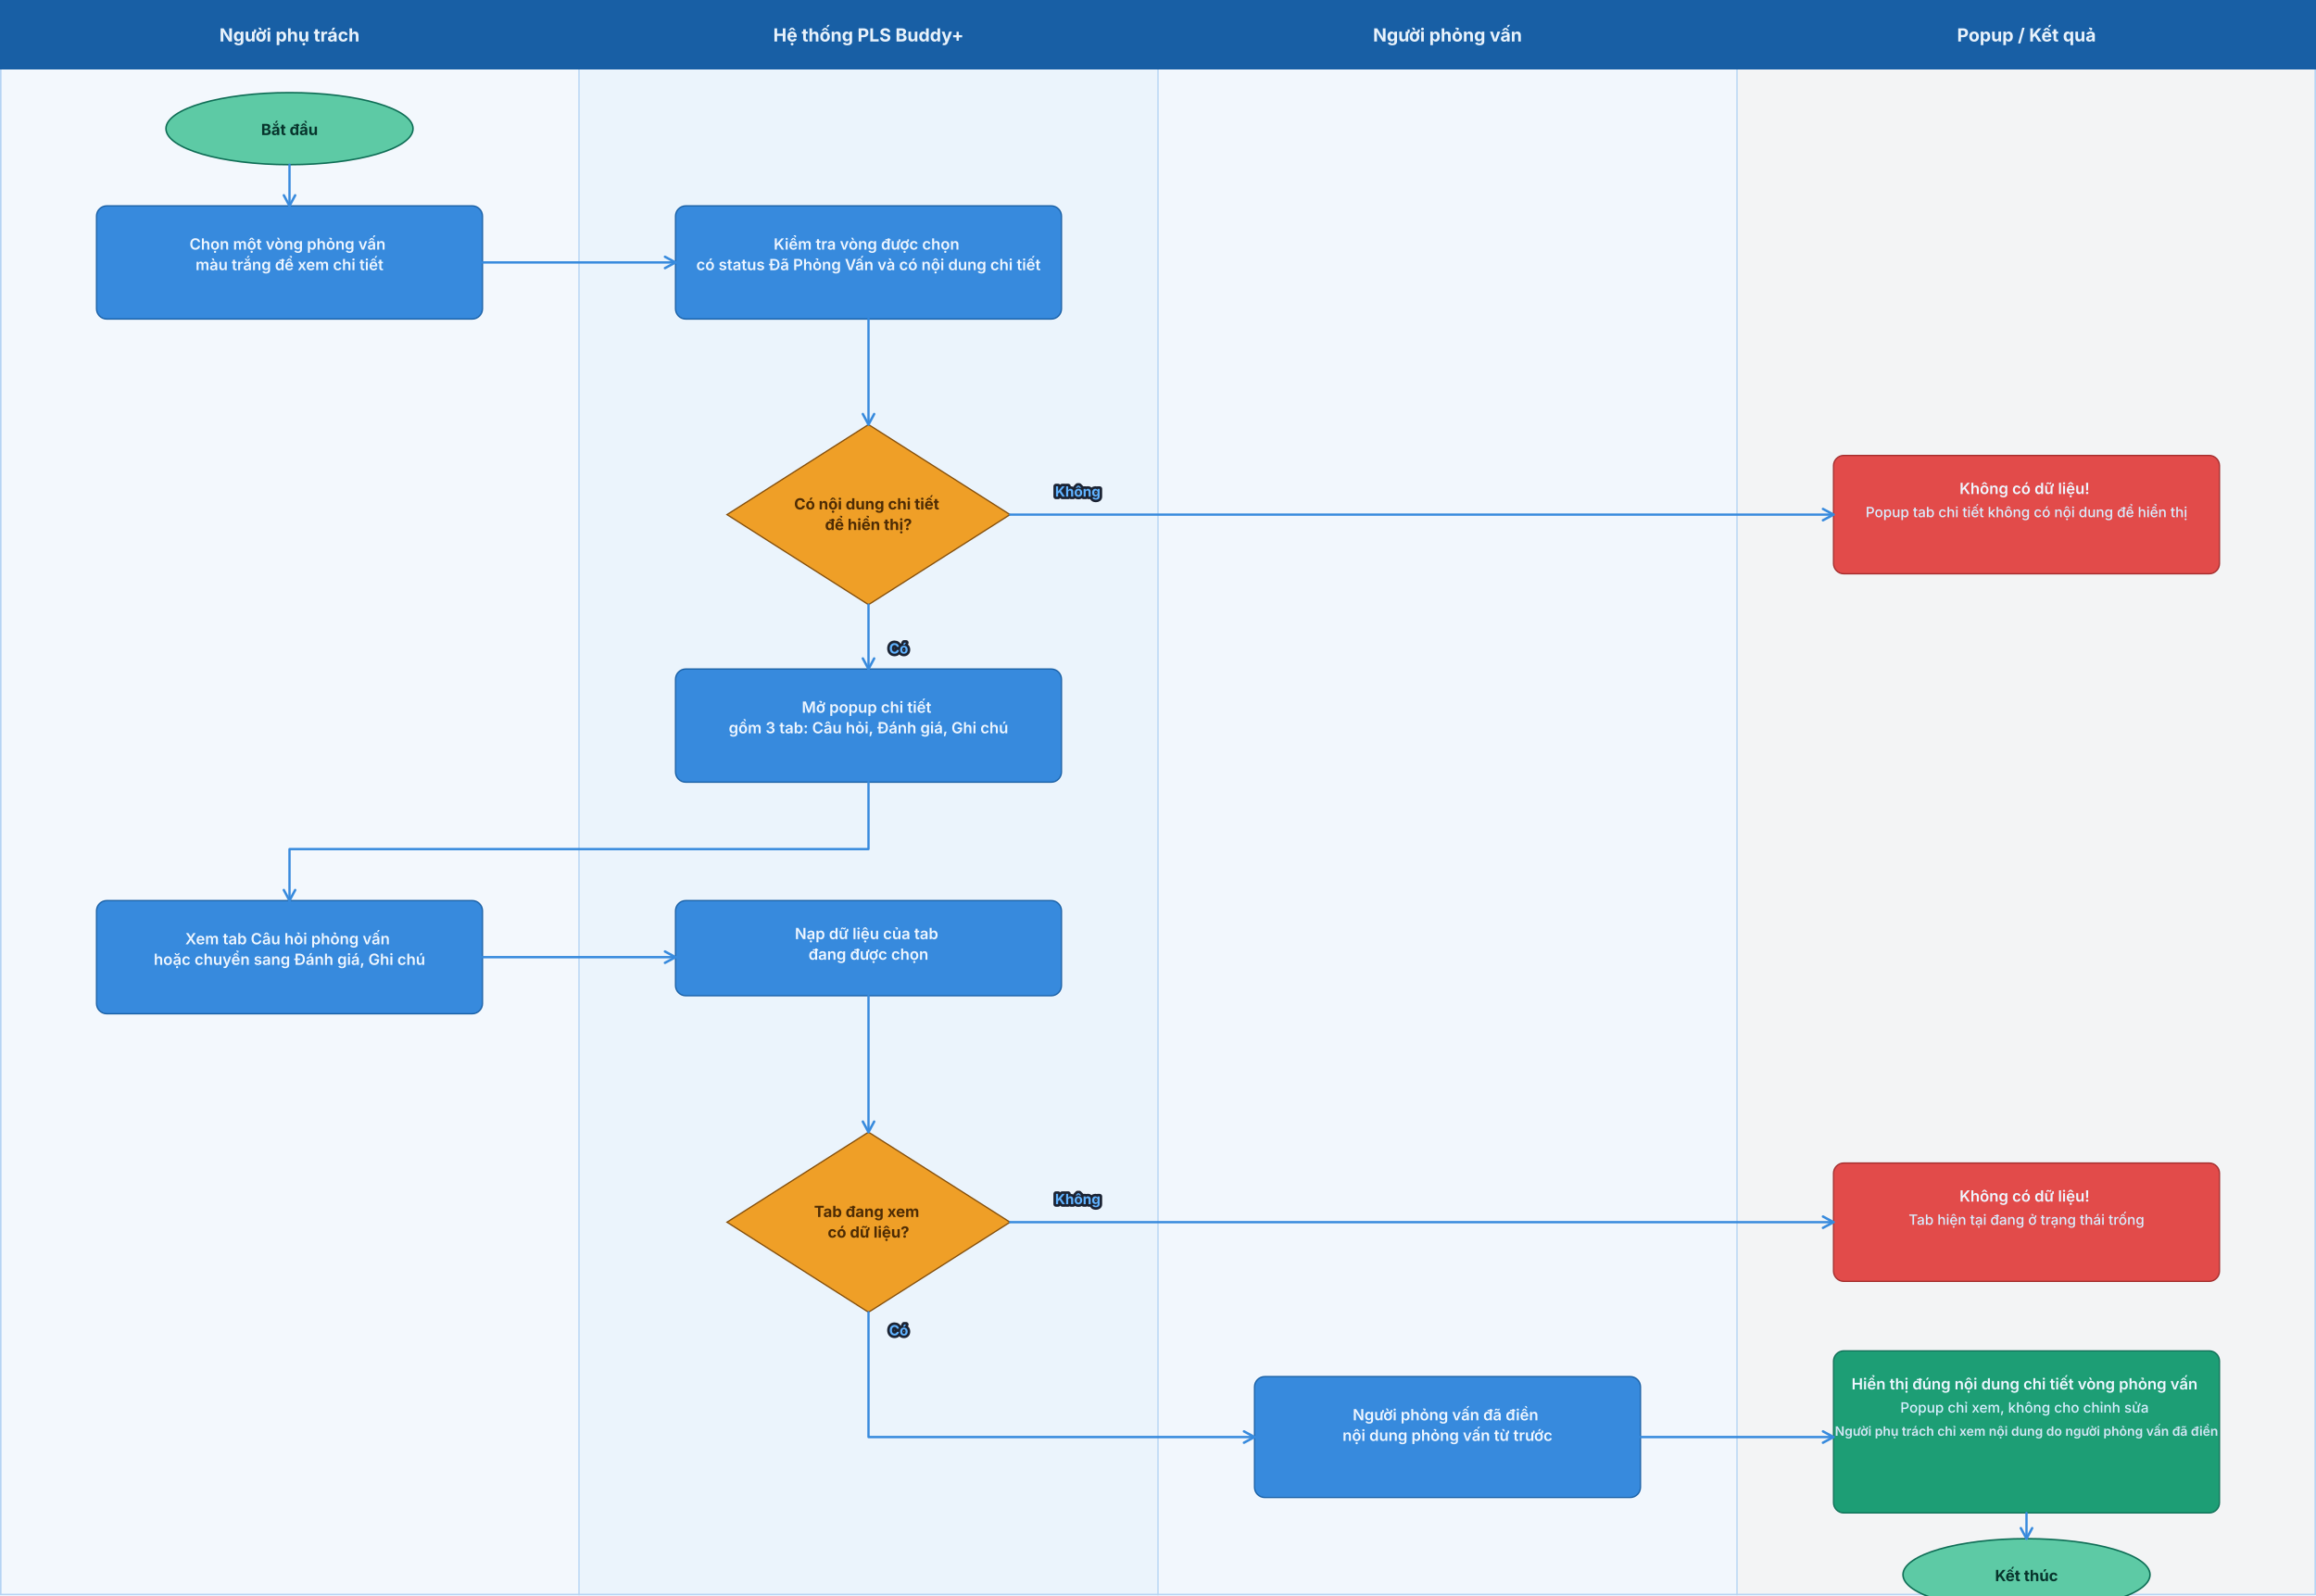
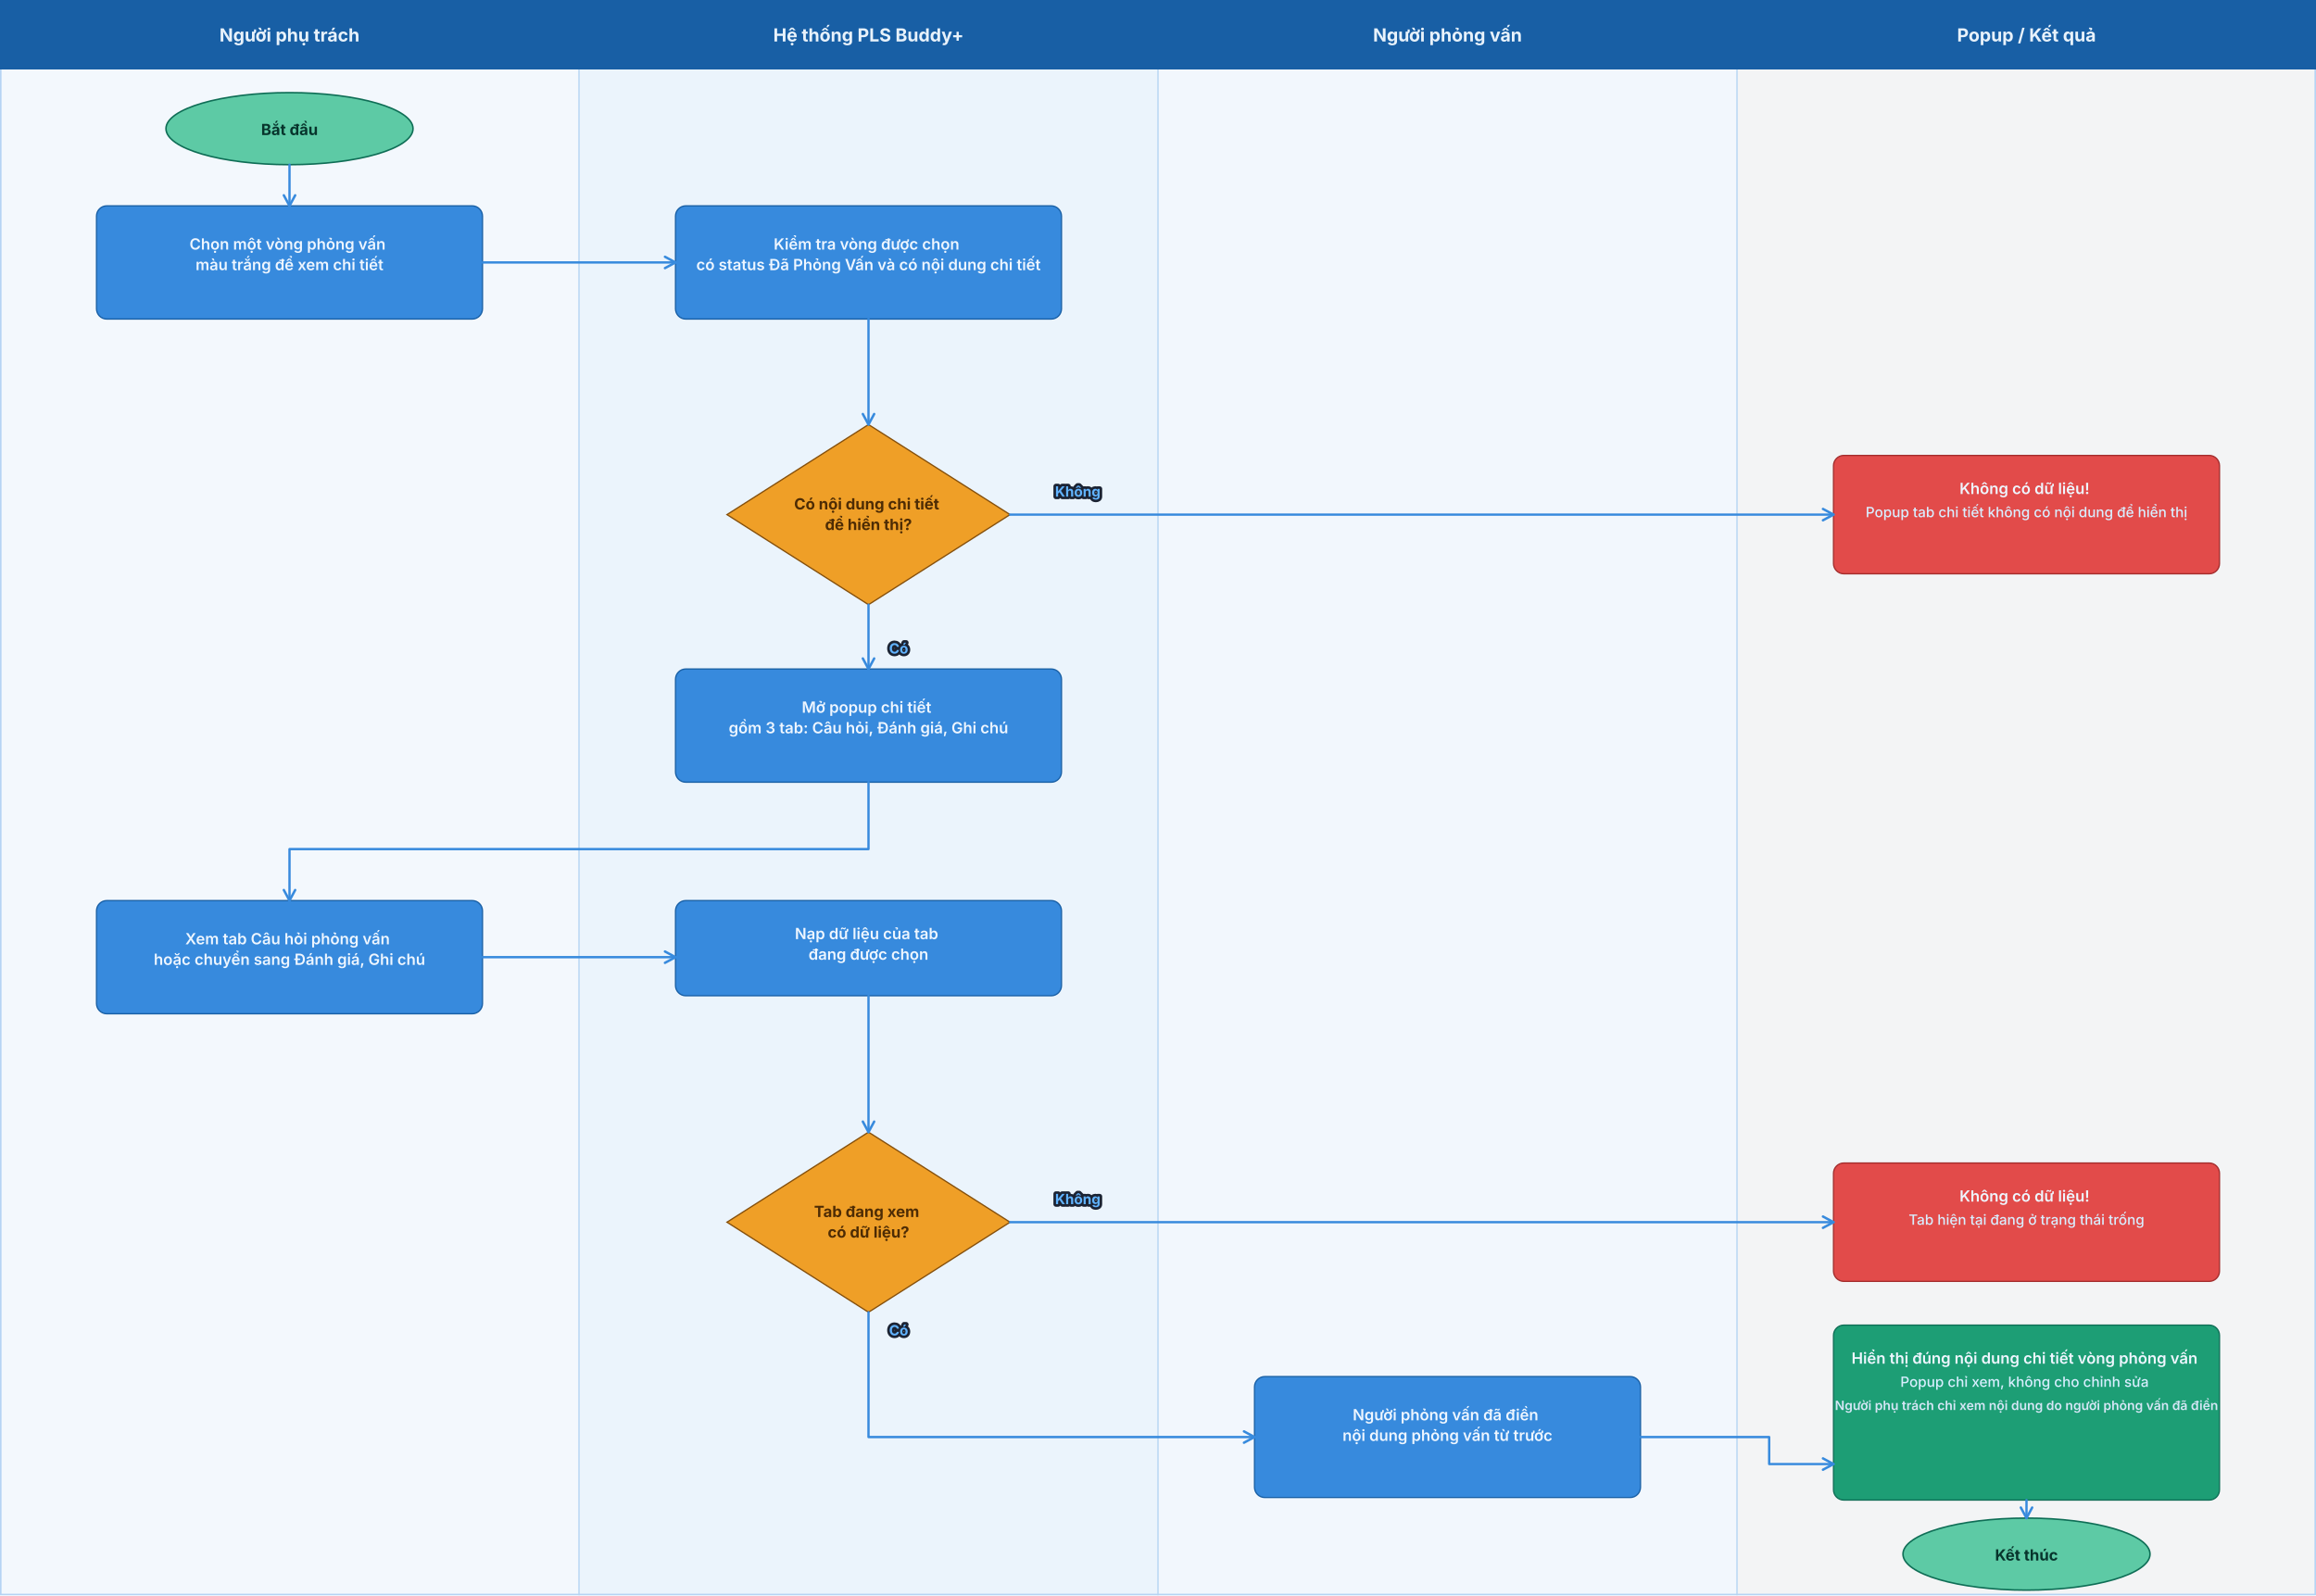
<svg xmlns="http://www.w3.org/2000/svg" width="1800" height="1240" viewBox="0 0 1800 1240" preserveAspectRatio="xMidYMid meet" role="img" aria-label="Swimlane chart xem chi tiết buổi phỏng vấn ứng viên">
  <defs>
    <style>
      .outer-border { fill: none; stroke: #b5d4f4; stroke-width: 1.2; }
      .divider { stroke: #b5d4f4; stroke-width: 1; }
      .lane-head { fill: #185fa5; }
      .lane-title {
        fill: #e8f2fb;
        font-family: "SF Pro Text", "Inter", "Segoe UI", sans-serif;
        font-size: 14px;
        font-weight: 700;
        text-anchor: middle;
        dominant-baseline: middle;
      }
      .lane-handler { fill: #378add; opacity: 0.06; }
      .lane-system { fill: #378add; opacity: 0.10; }
      .lane-role { fill: #378add; opacity: 0.07; }
      .lane-result { fill: #6b7280; opacity: 0.08; }
      .task { fill: #378add; stroke: #185fa5; stroke-width: 1; }
      .result-ok { fill: #1d9e75; stroke: #0f6e56; stroke-width: 1; }
      .result-empty { fill: #e24b4a; stroke: #a32d2d; stroke-width: 1; }
      .start-end { fill: #5dcaa5; stroke: #0f6e56; stroke-width: 1.2; }
      .decision { fill: #ef9f27; stroke: #854f0b; stroke-width: 1; }
      .text-light {
        fill: #eef6ff;
        font-family: "SF Pro Text", "Inter", "Segoe UI", sans-serif;
        font-size: 12px;
        font-weight: 600;
        text-anchor: middle;
      }
      .text-dark {
        fill: #07342c;
        font-family: "SF Pro Text", "Inter", "Segoe UI", sans-serif;
        font-size: 12px;
        font-weight: 700;
        text-anchor: middle;
      }
      .decision-text {
        fill: #4e2c04;
        font-family: "SF Pro Text", "Inter", "Segoe UI", sans-serif;
        font-size: 12px;
        font-weight: 700;
        text-anchor: middle;
      }
      .subtext {
        fill: #d8eeff;
        font-family: "SF Pro Text", "Inter", "Segoe UI", sans-serif;
        font-size: 11px;
        font-weight: 500;
        text-anchor: middle;
      }
      .meta-text {
        fill: #d6e6f6;
        font-family: "SF Pro Text", "Inter", "Segoe UI", sans-serif;
        font-size: 10px;
        font-weight: 600;
        text-anchor: middle;
      }
      .line {
        fill: none;
        stroke: #378add;
        stroke-width: 1.8;
        stroke-linecap: round;
        stroke-linejoin: round;
        marker-end: url(#arrow);
      }
      .line-label {
        fill: #61b3ff;
        font-family: "SF Pro Text", "Inter", "Segoe UI", sans-serif;
        font-size: 11px;
        font-weight: 700;
        paint-order: stroke;
        stroke: rgba(10, 18, 34, 0.92);
        stroke-width: 4px;
        stroke-linejoin: round;
      }
    </style>
    <marker id="arrow" viewBox="0 0 10 10" refX="8" refY="5" markerWidth="7" markerHeight="7" orient="auto-start-reverse">
      <path d="M1.5 1.5L8 5L1.5 8.5" fill="none" stroke="#378add" stroke-width="1.5" stroke-linecap="round" stroke-linejoin="round" />
    </marker>
  </defs>
  <rect class="lane-handler" x="0" y="54" width="450" height="1186" />
  <rect class="lane-system" x="450" y="54" width="450" height="1186" />
  <rect class="lane-role" x="900" y="54" width="450" height="1186" />
  <rect class="lane-result" x="1350" y="54" width="450" height="1186" />
  <rect class="outer-border" x="0.6" y="0.6" width="1798.8" height="1238.8" />
  <line class="divider" x1="450" y1="0" x2="450" y2="1240" />
  <line class="divider" x1="900" y1="0" x2="900" y2="1240" />
  <line class="divider" x1="1350" y1="0" x2="1350" y2="1240" />
  <rect class="lane-head" x="0" y="0" width="450" height="54" />
  <rect class="lane-head" x="450" y="0" width="450" height="54" />
  <rect class="lane-head" x="900" y="0" width="450" height="54" />
  <rect class="lane-head" x="1350" y="0" width="450" height="54" />
  <text class="lane-title" x="225" y="27">Người phụ trách</text>
  <text class="lane-title" x="675" y="27">Hệ thống PLS Buddy+</text>
  <text class="lane-title" x="1125" y="27">Người phỏng vấn</text>
  <text class="lane-title" x="1575" y="27">Popup / Kết quả</text>
  <ellipse class="start-end" cx="225" cy="100" rx="96" ry="28" />
  <text class="text-dark" x="225" y="105">Bắt đầu</text>
  <rect class="task" x="75" y="160" width="300" height="88" rx="8" />
  <text class="text-light" x="225" y="194">
    <tspan x="225" dy="0">Chọn một vòng phỏng vấn</tspan>
    <tspan x="225" dy="16">màu trắng để xem chi tiết</tspan>
  </text>
  <rect class="task" x="525" y="160" width="300" height="88" rx="8" />
  <text class="text-light" x="675" y="194">
    <tspan x="675" dy="0">Kiểm tra vòng được chọn</tspan>
    <tspan x="675" dy="16">có status Đã Phỏng Vấn và có nội dung chi tiết</tspan>
  </text>
  <polygon class="decision" points="675,330 785,400 675,470 565,400" />
  <text class="decision-text" x="675" y="396">
    <tspan x="675" dy="0">Có nội dung chi tiết</tspan>
    <tspan x="675" dy="16">để hiển thị?</tspan>
  </text>
  <rect class="result-empty" x="1425" y="354" width="300" height="92" rx="8" />
  <text class="text-light" x="1575" y="384">
    <tspan x="1575" dy="0">Không có dữ liệu!</tspan>
    <tspan class="subtext" x="1575" dy="18">Popup tab chi tiết không có nội dung để hiển thị</tspan>
  </text>
  <rect class="task" x="525" y="520" width="300" height="88" rx="8" />
  <text class="text-light" x="675" y="554">
    <tspan x="675" dy="0">Mở popup chi tiết</tspan>
    <tspan x="675" dy="16">gồm 3 tab: Câu hỏi, Đánh giá, Ghi chú</tspan>
  </text>
  <rect class="task" x="75" y="700" width="300" height="88" rx="8" />
  <text class="text-light" x="225" y="734">
    <tspan x="225" dy="0">Xem tab Câu hỏi phỏng vấn</tspan>
    <tspan x="225" dy="16">hoặc chuyển sang Đánh giá, Ghi chú</tspan>
  </text>
  <rect class="task" x="525" y="700" width="300" height="74" rx="8" />
  <text class="text-light" x="675" y="730">
    <tspan x="675" dy="0">Nạp dữ liệu của tab</tspan>
    <tspan x="675" dy="16">đang được chọn</tspan>
  </text>
  <polygon class="decision" points="675,880 785,950 675,1020 565,950" />
  <text class="decision-text" x="675" y="946">
    <tspan x="675" dy="0">Tab đang xem</tspan>
    <tspan x="675" dy="16">có dữ liệu?</tspan>
  </text>
  <rect class="result-empty" x="1425" y="904" width="300" height="92" rx="8" />
  <text class="text-light" x="1575" y="934">
    <tspan x="1575" dy="0">Không có dữ liệu!</tspan>
    <tspan class="subtext" x="1575" dy="18">Tab hiện tại đang ở trạng thái trống</tspan>
  </text>
  <rect class="task" x="975" y="1070" width="300" height="94" rx="8" />
  <text class="text-light" x="1125" y="1104">
    <tspan x="1125" dy="0">Người phỏng vấn đã điền</tspan>
    <tspan x="1125" dy="16">nội dung phỏng vấn từ trước</tspan>
  </text>
-   <rect class="result-ok" x="1425" y="1050" width="300" height="126" rx="8" />
-   <text class="text-light" x="1575" y="1080">
+   <rect class="result-ok" x="1425" y="1030" width="300" height="136" rx="8" />
+   <text class="text-light" x="1575" y="1060">
    <tspan x="1575" dy="0">Hiển thị đúng nội dung chi tiết vòng phỏng vấn</tspan>
    <tspan class="subtext" x="1575" dy="18">Popup chỉ xem, không cho chỉnh sửa</tspan>
    <tspan class="meta-text" x="1575" dy="18">Người phụ trách chỉ xem nội dung do người phỏng vấn đã điền</tspan>
  </text>
-   <ellipse class="start-end" cx="1575" cy="1224" rx="96" ry="28" />
-   <text class="text-dark" x="1575" y="1229">Kết thúc</text>
+   <ellipse class="start-end" cx="1575" cy="1208" rx="96" ry="28" />
+   <text class="text-dark" x="1575" y="1213">Kết thúc</text>
  <line class="line" x1="225" y1="128" x2="225" y2="160" />
  <line class="line" x1="375" y1="204" x2="525" y2="204" />
  <line class="line" x1="675" y1="248" x2="675" y2="330" />
  <line class="line" x1="785" y1="400" x2="1425" y2="400" />
  <line class="line" x1="675" y1="470" x2="675" y2="520" />
  <path class="line" d="M675 608 V660 H225 V700" />
  <line class="line" x1="375" y1="744" x2="525" y2="744" />
  <line class="line" x1="675" y1="774" x2="675" y2="880" />
  <line class="line" x1="785" y1="950" x2="1425" y2="950" />
  <path class="line" d="M675 1020 V1117 H975" />
-   <line class="line" x1="1275" y1="1117" x2="1425" y2="1117" />
-   <line class="line" x1="1575" y1="1176" x2="1575" y2="1196" />
+   <path class="line" d="M1275 1117 H1375 V1138 H1425" />
+   <line class="line" x1="1575" y1="1166" x2="1575" y2="1180" />
  <text class="line-label" x="820" y="386">Không</text>
  <text class="line-label" x="691" y="508">Có</text>
  <text class="line-label" x="820" y="936">Không</text>
  <text class="line-label" x="691" y="1038">Có</text>
</svg>
